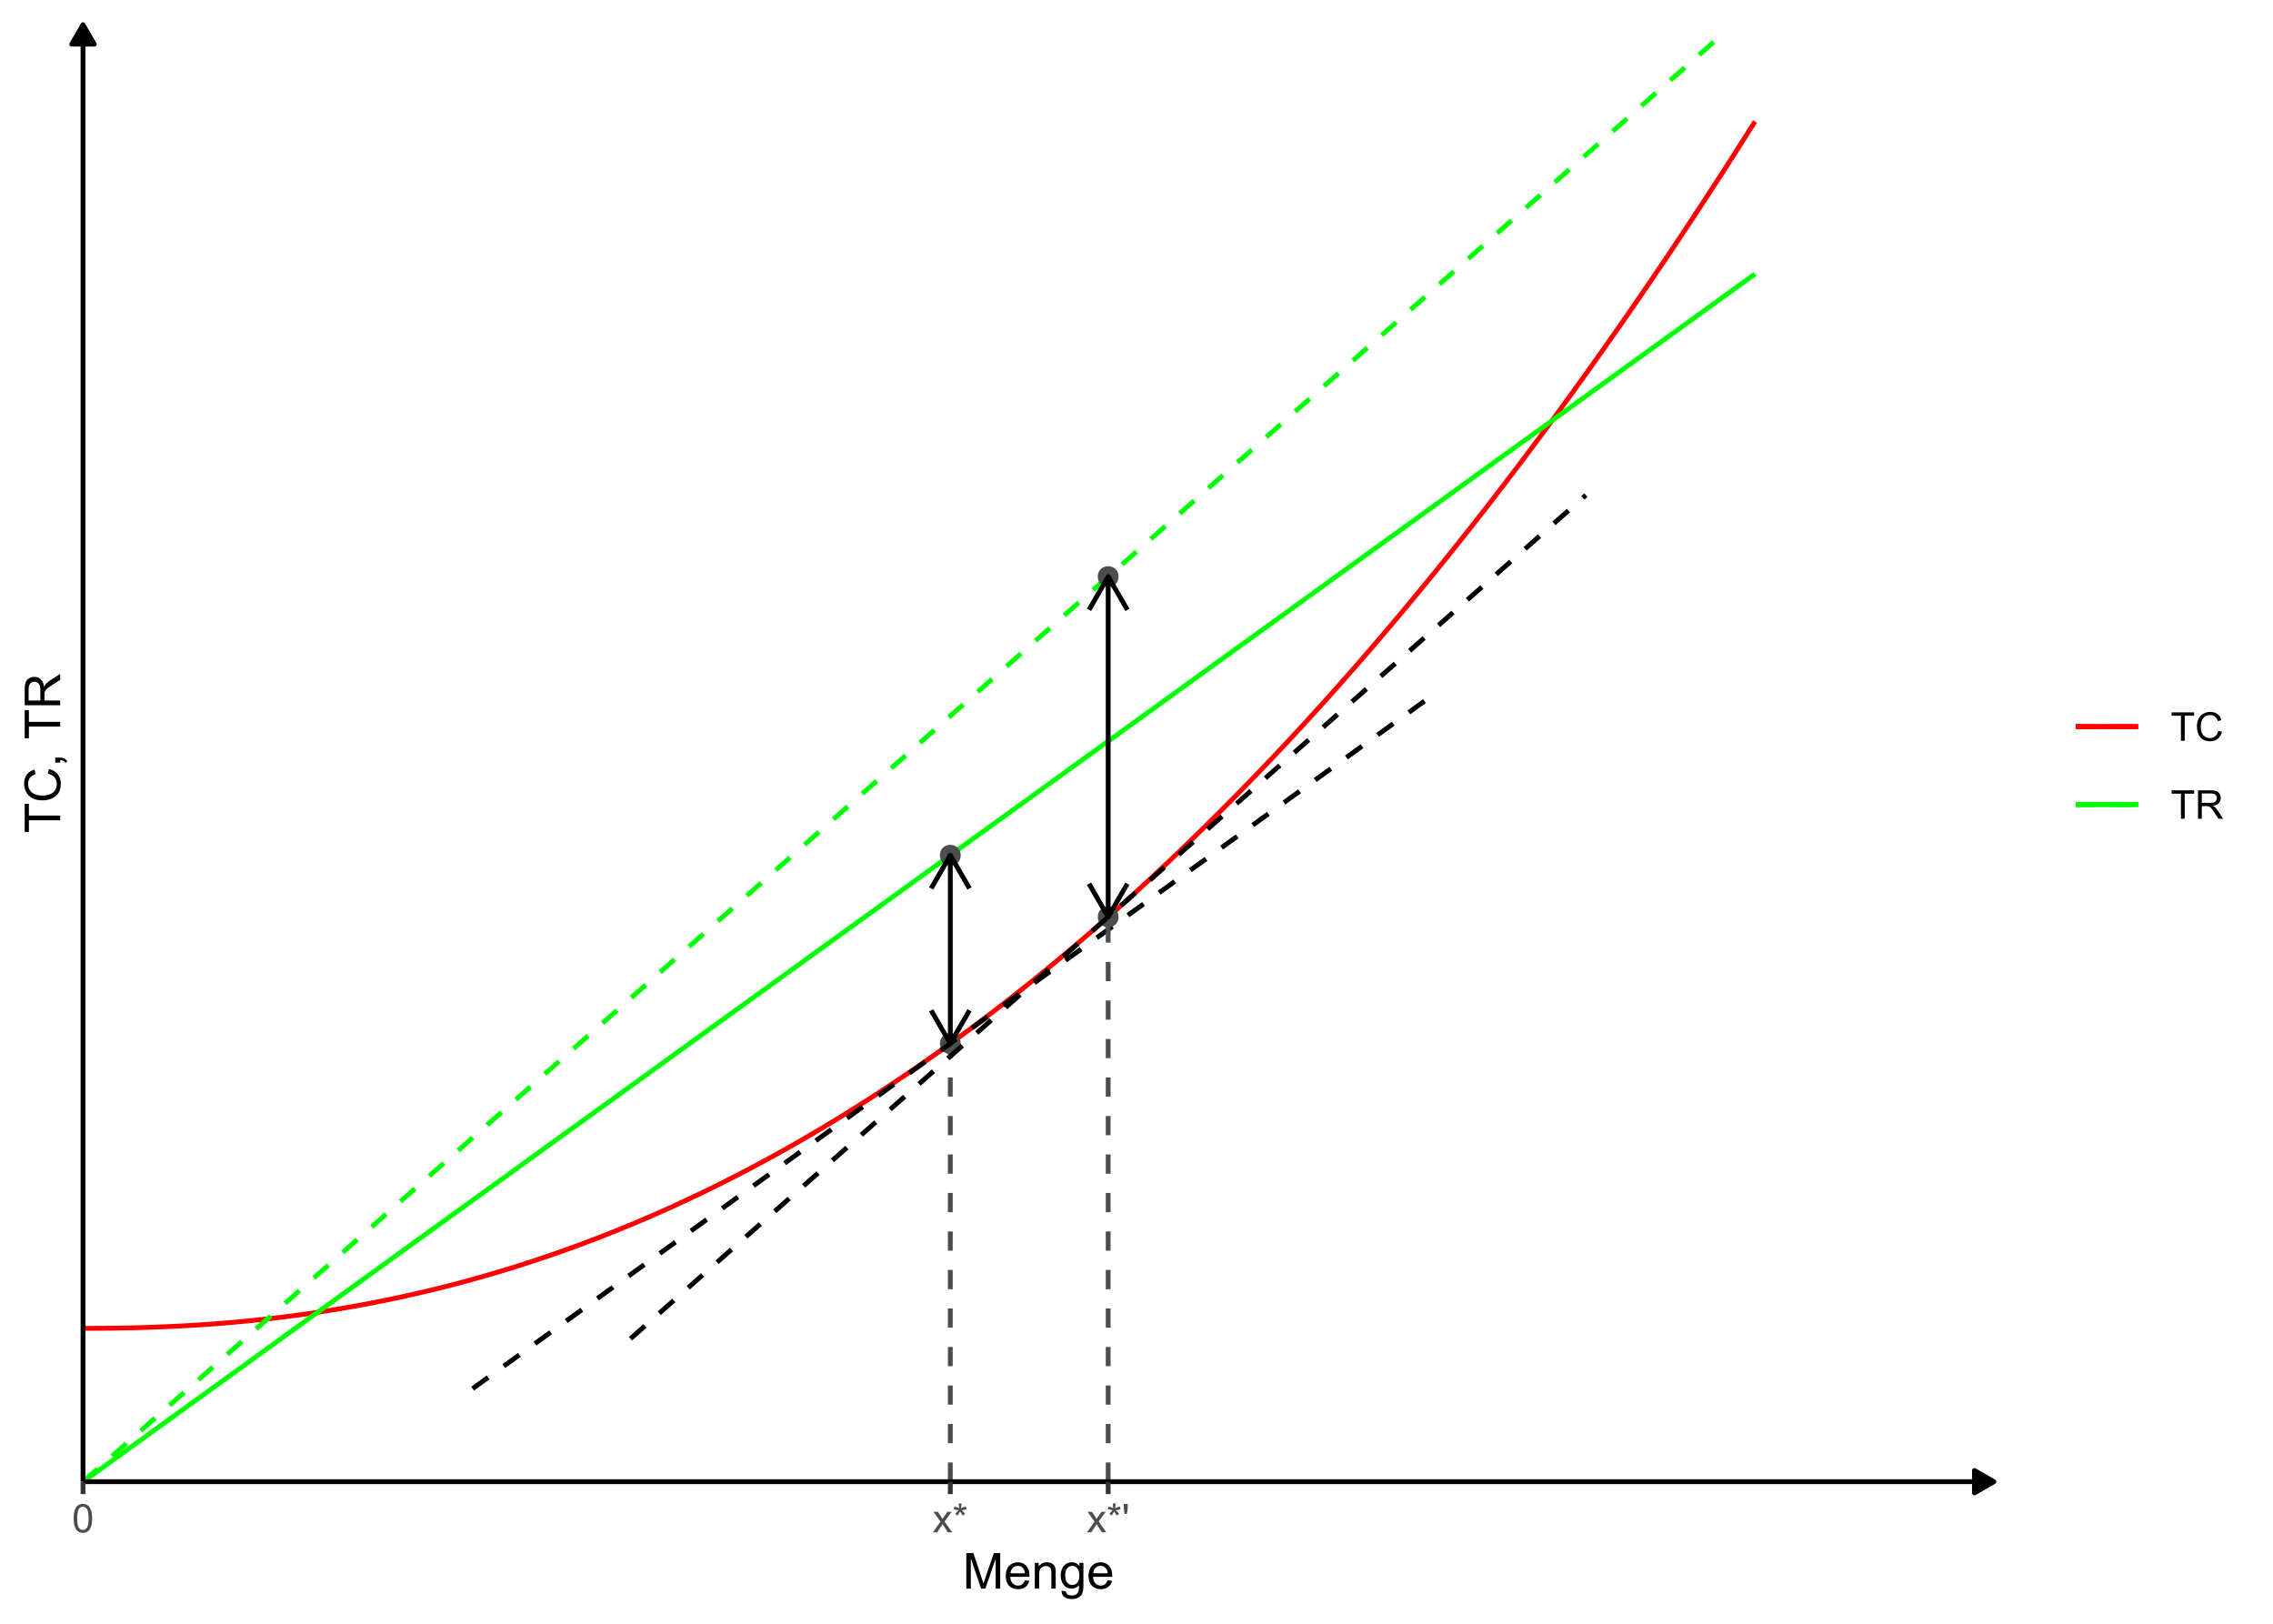
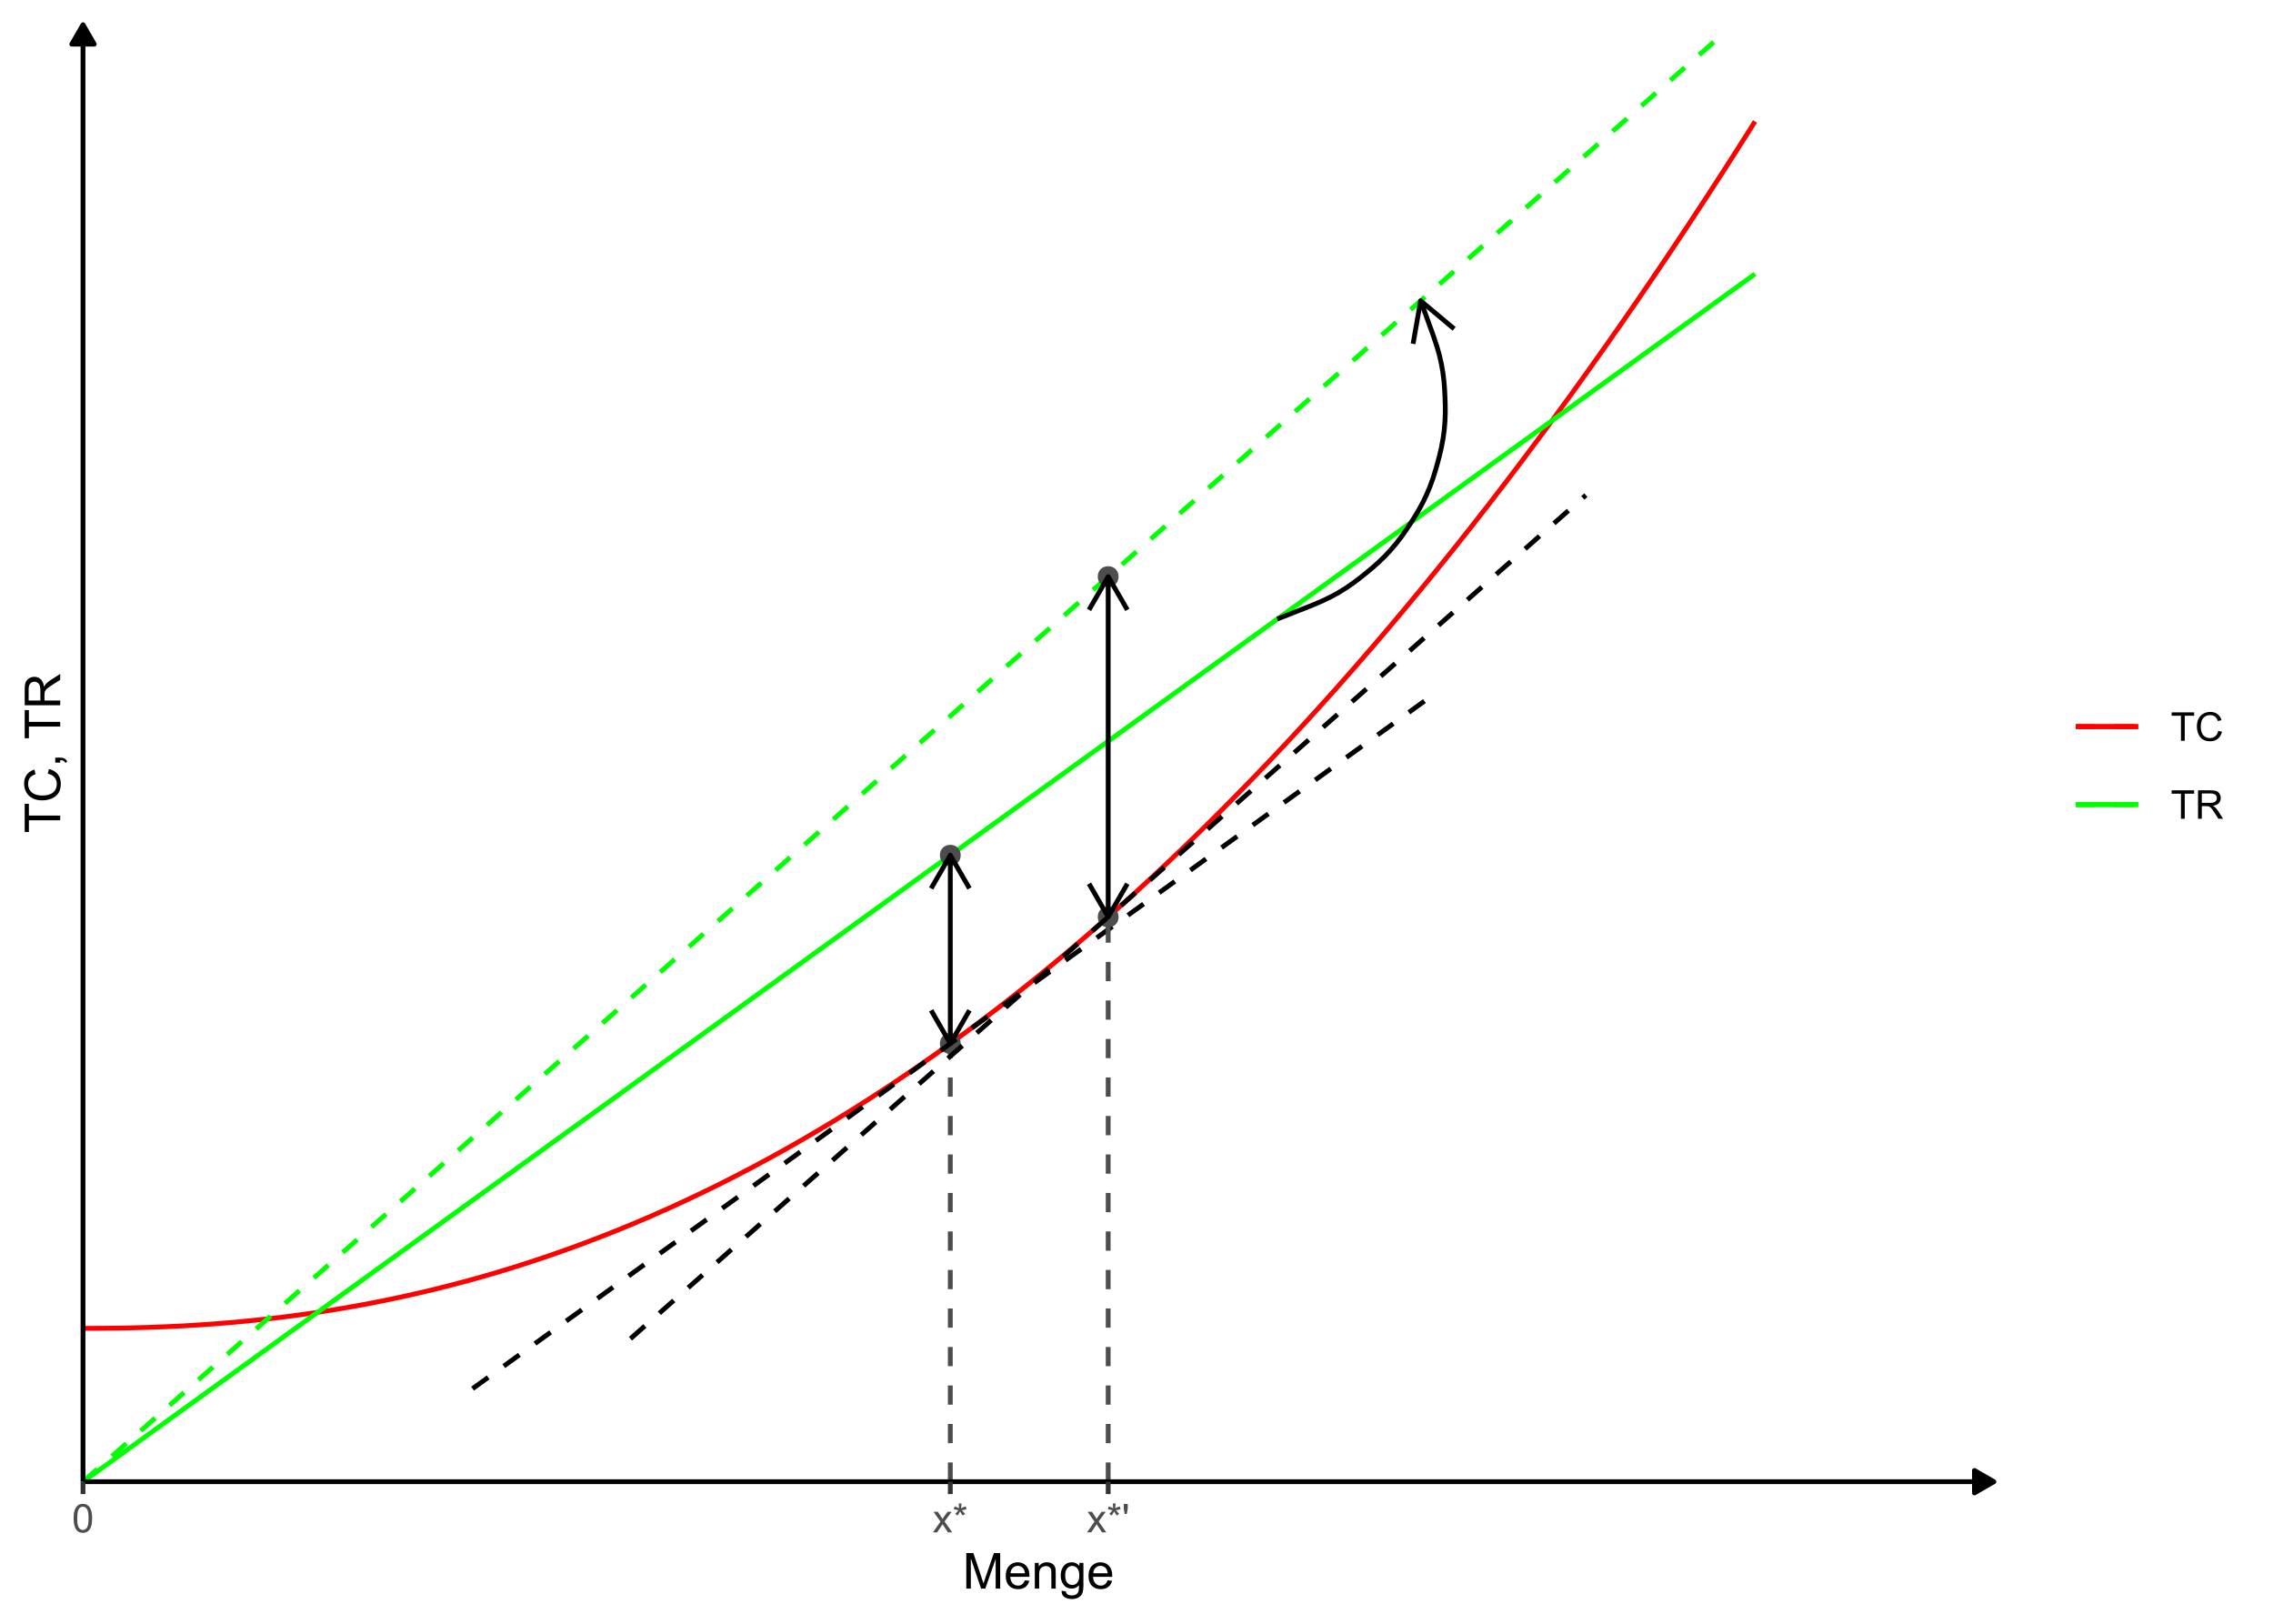
<svg xmlns="http://www.w3.org/2000/svg" xmlns:xlink="http://www.w3.org/1999/xlink" width="504pt" height="360pt" viewBox="0 0 504 360" version="1.1">
  <defs>
    <g>
      <symbol overflow="visible" id="glyph0-0">
        <path style="stroke:none;" d="M 1.102 0 L 1.102 -5.5 L 5.5 -5.5 L 5.5 0 Z M 1.238 -0.137 L 5.363 -0.137 L 5.363 -5.363 L 1.238 -5.363 Z M 1.238 -0.137 " />
      </symbol>
      <symbol overflow="visible" id="glyph0-1">
        <path style="stroke:none;" d="M 0.367 -3.105 C 0.363 -3.848 0.438 -4.445 0.594 -4.902 C 0.742 -5.355 0.973 -5.707 1.277 -5.953 C 1.578 -6.199 1.957 -6.32 2.418 -6.324 C 2.754 -6.32 3.051 -6.254 3.309 -6.121 C 3.562 -5.984 3.773 -5.789 3.938 -5.531 C 4.102 -5.273 4.23 -4.961 4.328 -4.594 C 4.422 -4.227 4.469 -3.73 4.473 -3.105 C 4.469 -2.367 4.395 -1.77 4.242 -1.316 C 4.09 -0.859 3.863 -0.508 3.562 -0.262 C 3.258 -0.016 2.875 0.105 2.418 0.109 C 1.809 0.105 1.332 -0.109 0.988 -0.547 C 0.57 -1.066 0.363 -1.922 0.367 -3.105 Z M 1.16 -3.105 C 1.16 -2.07 1.281 -1.379 1.523 -1.039 C 1.766 -0.695 2.062 -0.527 2.418 -0.527 C 2.773 -0.527 3.074 -0.699 3.316 -1.043 C 3.559 -1.387 3.68 -2.074 3.68 -3.105 C 3.68 -4.145 3.559 -4.832 3.316 -5.172 C 3.074 -5.512 2.77 -5.684 2.41 -5.684 C 2.051 -5.684 1.77 -5.531 1.559 -5.234 C 1.293 -4.844 1.16 -4.137 1.16 -3.105 Z M 1.16 -3.105 " />
      </symbol>
      <symbol overflow="visible" id="glyph0-2">
        <path style="stroke:none;" d="M 0.062 0 L 1.73 -2.371 L 0.188 -4.562 L 1.156 -4.562 L 1.855 -3.492 C 1.984 -3.289 2.09 -3.117 2.176 -2.98 C 2.297 -3.168 2.414 -3.336 2.523 -3.484 L 3.293 -4.562 L 4.215 -4.562 L 2.637 -2.414 L 4.336 0 L 3.387 0 L 2.449 -1.418 L 2.199 -1.801 L 1 0 Z M 0.062 0 " />
      </symbol>
      <symbol overflow="visible" id="glyph0-3">
        <path style="stroke:none;" d="M 0.273 -5.145 L 0.473 -5.754 C 0.926 -5.59 1.258 -5.449 1.465 -5.336 C 1.41 -5.852 1.379 -6.207 1.379 -6.406 L 2.004 -6.406 C 1.992 -6.117 1.957 -5.762 1.902 -5.34 C 2.195 -5.488 2.535 -5.629 2.918 -5.754 L 3.117 -5.145 C 2.75 -5.02 2.391 -4.938 2.047 -4.902 C 2.219 -4.75 2.465 -4.48 2.785 -4.09 L 2.27 -3.727 C 2.098 -3.953 1.902 -4.258 1.68 -4.648 C 1.465 -4.242 1.277 -3.938 1.121 -3.727 L 0.613 -4.09 C 0.945 -4.496 1.184 -4.766 1.328 -4.902 C 0.957 -4.973 0.605 -5.055 0.273 -5.145 Z M 0.273 -5.145 " />
      </symbol>
      <symbol overflow="visible" id="glyph0-4">
        <path style="stroke:none;" d="M 0.586 -4.07 L 0.387 -5.246 L 0.387 -6.301 L 1.266 -6.301 L 1.266 -5.246 L 1.062 -4.07 Z M 0.586 -4.07 " />
      </symbol>
      <symbol overflow="visible" id="glyph0-5">
        <path style="stroke:none;" d="M 2.281 0 L 2.281 -5.555 L 0.207 -5.555 L 0.207 -6.301 L 5.199 -6.301 L 5.199 -5.555 L 3.117 -5.555 L 3.117 0 Z M 2.281 0 " />
      </symbol>
      <symbol overflow="visible" id="glyph0-6">
        <path style="stroke:none;" d="M 5.172 -2.207 L 6.008 -2 C 5.828 -1.312 5.516 -0.789 5.062 -0.43 C 4.609 -0.07 4.055 0.105 3.398 0.109 C 2.719 0.105 2.164 -0.031 1.742 -0.305 C 1.312 -0.582 0.988 -0.98 0.77 -1.508 C 0.543 -2.027 0.434 -2.59 0.438 -3.195 C 0.434 -3.848 0.559 -4.422 0.812 -4.91 C 1.062 -5.398 1.418 -5.77 1.883 -6.023 C 2.344 -6.277 2.855 -6.402 3.41 -6.406 C 4.039 -6.402 4.566 -6.242 5 -5.926 C 5.426 -5.602 5.727 -5.152 5.898 -4.57 L 5.078 -4.379 C 4.93 -4.832 4.719 -5.168 4.441 -5.379 C 4.164 -5.59 3.812 -5.695 3.395 -5.695 C 2.906 -5.695 2.504 -5.578 2.18 -5.344 C 1.852 -5.109 1.621 -4.797 1.492 -4.41 C 1.359 -4.016 1.293 -3.613 1.297 -3.203 C 1.293 -2.664 1.371 -2.195 1.531 -1.797 C 1.684 -1.395 1.926 -1.098 2.258 -0.902 C 2.586 -0.703 2.945 -0.602 3.332 -0.605 C 3.797 -0.602 4.191 -0.738 4.516 -1.008 C 4.836 -1.277 5.055 -1.676 5.172 -2.207 Z M 5.172 -2.207 " />
      </symbol>
      <symbol overflow="visible" id="glyph0-7">
        <path style="stroke:none;" d="M 0.691 0 L 0.691 -6.301 L 3.484 -6.301 C 4.043 -6.297 4.469 -6.242 4.766 -6.129 C 5.055 -6.016 5.289 -5.816 5.465 -5.531 C 5.637 -5.242 5.723 -4.926 5.727 -4.582 C 5.723 -4.133 5.578 -3.754 5.293 -3.449 C 5 -3.141 4.555 -2.945 3.953 -2.867 C 4.172 -2.758 4.34 -2.652 4.457 -2.551 C 4.695 -2.324 4.926 -2.047 5.148 -1.715 L 6.242 0 L 5.195 0 L 4.359 -1.312 C 4.117 -1.688 3.914 -1.977 3.758 -2.18 C 3.598 -2.379 3.457 -2.516 3.336 -2.598 C 3.207 -2.676 3.082 -2.734 2.957 -2.766 C 2.859 -2.785 2.703 -2.793 2.492 -2.797 L 1.527 -2.797 L 1.527 0 Z M 1.527 -3.52 L 3.316 -3.52 C 3.699 -3.516 3.996 -3.555 4.211 -3.637 C 4.422 -3.711 4.586 -3.836 4.699 -4.012 C 4.809 -4.184 4.863 -4.375 4.867 -4.582 C 4.863 -4.879 4.754 -5.121 4.543 -5.312 C 4.324 -5.504 3.984 -5.602 3.52 -5.602 L 1.527 -5.602 Z M 1.527 -3.52 " />
      </symbol>
      <symbol overflow="visible" id="glyph1-0">
        <path style="stroke:none;" d="M 1.375 0 L 1.375 -6.875 L 6.875 -6.875 L 6.875 0 Z M 1.547 -0.172 L 6.703 -0.172 L 6.703 -6.703 L 1.547 -6.703 Z M 1.547 -0.172 " />
      </symbol>
      <symbol overflow="visible" id="glyph1-1">
        <path style="stroke:none;" d="M 0.816 0 L 0.816 -7.875 L 2.383 -7.875 L 4.25 -2.297 C 4.418 -1.777 4.543 -1.387 4.625 -1.133 C 4.711 -1.414 4.852 -1.836 5.043 -2.395 L 6.93 -7.875 L 8.332 -7.875 L 8.332 0 L 7.328 0 L 7.328 -6.59 L 5.039 0 L 4.098 0 L 1.82 -6.703 L 1.82 0 Z M 0.816 0 " />
      </symbol>
      <symbol overflow="visible" id="glyph1-2">
        <path style="stroke:none;" d="M 4.629 -1.836 L 5.629 -1.715 C 5.469 -1.125 5.176 -0.672 4.75 -0.352 C 4.324 -0.031 3.781 0.129 3.121 0.129 C 2.281 0.129 1.617 -0.125 1.133 -0.641 C 0.641 -1.152 0.398 -1.875 0.402 -2.805 C 0.398 -3.762 0.645 -4.504 1.145 -5.035 C 1.637 -5.562 2.277 -5.828 3.066 -5.832 C 3.824 -5.828 4.449 -5.57 4.934 -5.051 C 5.418 -4.531 5.66 -3.801 5.66 -2.863 C 5.66 -2.805 5.656 -2.719 5.656 -2.605 L 1.402 -2.605 C 1.434 -1.977 1.613 -1.496 1.934 -1.164 C 2.25 -0.828 2.645 -0.66 3.125 -0.664 C 3.477 -0.66 3.781 -0.754 4.031 -0.945 C 4.281 -1.129 4.48 -1.426 4.629 -1.836 Z M 1.457 -3.398 L 4.641 -3.398 C 4.598 -3.879 4.473 -4.238 4.273 -4.48 C 3.961 -4.852 3.562 -5.039 3.078 -5.039 C 2.629 -5.039 2.258 -4.891 1.957 -4.594 C 1.652 -4.297 1.484 -3.898 1.457 -3.398 Z M 1.457 -3.398 " />
      </symbol>
      <symbol overflow="visible" id="glyph1-3">
        <path style="stroke:none;" d="M 0.727 0 L 0.727 -5.703 L 1.594 -5.703 L 1.594 -4.895 C 2.012 -5.516 2.617 -5.828 3.41 -5.832 C 3.754 -5.828 4.066 -5.766 4.355 -5.645 C 4.641 -5.52 4.859 -5.359 5.004 -5.16 C 5.145 -4.957 5.242 -4.719 5.305 -4.445 C 5.336 -4.266 5.355 -3.953 5.359 -3.508 L 5.359 0 L 4.395 0 L 4.395 -3.469 C 4.395 -3.863 4.355 -4.156 4.281 -4.352 C 4.203 -4.543 4.07 -4.699 3.879 -4.82 C 3.688 -4.934 3.461 -4.992 3.207 -4.996 C 2.793 -4.992 2.438 -4.859 2.141 -4.602 C 1.836 -4.336 1.688 -3.844 1.691 -3.117 L 1.691 0 Z M 0.727 0 " />
      </symbol>
      <symbol overflow="visible" id="glyph1-4">
        <path style="stroke:none;" d="M 0.547 0.473 L 1.488 0.613 C 1.527 0.898 1.637 1.109 1.816 1.246 C 2.055 1.422 2.379 1.512 2.797 1.516 C 3.242 1.512 3.59 1.422 3.832 1.246 C 4.074 1.062 4.238 0.812 4.328 0.492 C 4.379 0.297 4.402 -0.113 4.398 -0.746 C 3.973 -0.246 3.445 0 2.82 0 C 2.031 0 1.426 -0.281 1 -0.848 C 0.566 -1.41 0.352 -2.09 0.355 -2.883 C 0.352 -3.426 0.449 -3.926 0.648 -4.391 C 0.844 -4.848 1.129 -5.203 1.504 -5.457 C 1.875 -5.703 2.316 -5.828 2.824 -5.832 C 3.496 -5.828 4.051 -5.559 4.492 -5.016 L 4.492 -5.703 L 5.383 -5.703 L 5.383 -0.773 C 5.379 0.113 5.289 0.742 5.109 1.113 C 4.93 1.484 4.641 1.777 4.25 1.992 C 3.855 2.207 3.375 2.312 2.805 2.316 C 2.121 2.312 1.57 2.16 1.152 1.855 C 0.734 1.547 0.531 1.086 0.547 0.473 Z M 1.348 -2.953 C 1.348 -2.203 1.496 -1.656 1.793 -1.316 C 2.09 -0.969 2.461 -0.797 2.91 -0.801 C 3.352 -0.797 3.723 -0.969 4.027 -1.312 C 4.324 -1.656 4.477 -2.191 4.48 -2.922 C 4.477 -3.617 4.32 -4.145 4.016 -4.5 C 3.703 -4.852 3.332 -5.027 2.895 -5.031 C 2.465 -5.027 2.098 -4.852 1.797 -4.508 C 1.496 -4.156 1.348 -3.641 1.348 -2.953 Z M 1.348 -2.953 " />
      </symbol>
      <symbol overflow="visible" id="glyph2-0">
        <path style="stroke:none;" d="M 0 -1.375 L -6.875 -1.375 L -6.875 -6.875 L 0 -6.875 Z M -0.172 -1.547 L -0.172 -6.703 L -6.703 -6.703 L -6.703 -1.547 Z M -0.172 -1.547 " />
      </symbol>
      <symbol overflow="visible" id="glyph2-1">
        <path style="stroke:none;" d="M 0 -2.852 L -6.945 -2.852 L -6.945 -0.258 L -7.875 -0.258 L -7.875 -6.5 L -6.945 -6.5 L -6.945 -3.895 L 0 -3.895 Z M 0 -2.852 " />
      </symbol>
      <symbol overflow="visible" id="glyph2-2">
        <path style="stroke:none;" d="M -2.762 -6.469 L -2.496 -7.508 C -1.641 -7.285 -0.988 -6.895 -0.539 -6.328 C -0.094 -5.758 0.129 -5.062 0.133 -4.25 C 0.129 -3.398 -0.039 -2.707 -0.383 -2.176 C -0.727 -1.641 -1.227 -1.238 -1.883 -0.961 C -2.535 -0.684 -3.242 -0.543 -3.996 -0.547 C -4.816 -0.543 -5.531 -0.699 -6.141 -1.016 C -6.75 -1.328 -7.211 -1.777 -7.531 -2.355 C -7.844 -2.934 -8.004 -3.57 -8.008 -4.266 C -8.004 -5.051 -7.805 -5.711 -7.406 -6.25 C -7.004 -6.785 -6.438 -7.16 -5.715 -7.375 L -5.473 -6.348 C -6.043 -6.16 -6.457 -5.895 -6.723 -5.551 C -6.98 -5.199 -7.113 -4.766 -7.117 -4.242 C -7.113 -3.637 -6.969 -3.129 -6.68 -2.727 C -6.391 -2.316 -6 -2.031 -5.512 -1.867 C -5.023 -1.699 -4.52 -1.617 -4 -1.621 C -3.328 -1.617 -2.742 -1.715 -2.246 -1.914 C -1.746 -2.105 -1.375 -2.41 -1.129 -2.824 C -0.879 -3.234 -0.754 -3.68 -0.758 -4.164 C -0.754 -4.746 -0.922 -5.238 -1.262 -5.645 C -1.594 -6.043 -2.094 -6.32 -2.762 -6.469 Z M -2.762 -6.469 " />
      </symbol>
      <symbol overflow="visible" id="glyph2-3">
        <path style="stroke:none;" d="M 0 -0.977 L -1.102 -0.977 L -1.102 -2.078 L 0 -2.078 C 0.402 -2.074 0.727 -2.004 0.977 -1.863 C 1.223 -1.719 1.418 -1.488 1.559 -1.18 L 1.145 -0.914 C 1.051 -1.117 0.918 -1.266 0.746 -1.363 C 0.57 -1.457 0.324 -1.512 0 -1.523 Z M 0 -0.977 " />
      </symbol>
      <symbol overflow="visible" id="glyph2-4">
        <path style="stroke:none;" d="" />
      </symbol>
      <symbol overflow="visible" id="glyph2-5">
        <path style="stroke:none;" d="M 0 -0.863 L -7.875 -0.863 L -7.875 -4.355 C -7.875 -5.055 -7.801 -5.59 -7.66 -5.957 C -7.516 -6.32 -7.266 -6.613 -6.91 -6.832 C -6.551 -7.051 -6.156 -7.16 -5.727 -7.16 C -5.164 -7.16 -4.695 -6.977 -4.312 -6.617 C -3.93 -6.25 -3.684 -5.691 -3.582 -4.941 C -3.445 -5.215 -3.316 -5.426 -3.191 -5.57 C -2.906 -5.871 -2.559 -6.16 -2.145 -6.434 L 0 -7.805 L 0 -6.492 L -1.637 -5.453 C -2.105 -5.145 -2.469 -4.895 -2.723 -4.699 C -2.969 -4.504 -3.145 -4.328 -3.246 -4.172 C -3.348 -4.016 -3.418 -3.855 -3.457 -3.695 C -3.48 -3.574 -3.492 -3.383 -3.496 -3.117 L -3.496 -1.906 L 0 -1.906 Z M -4.398 -1.906 L -4.398 -4.148 C -4.395 -4.621 -4.445 -4.992 -4.547 -5.262 C -4.645 -5.531 -4.801 -5.734 -5.02 -5.875 C -5.234 -6.012 -5.469 -6.082 -5.727 -6.086 C -6.094 -6.082 -6.402 -5.945 -6.645 -5.68 C -6.883 -5.406 -7 -4.98 -7.004 -4.398 L -7.004 -1.906 Z M -4.398 -1.906 " />
      </symbol>
    </g>
    <clipPath id="clip1">
      <path d="M 18.406 5.48 L 442.109 5.48 L 442.109 328.512 L 18.406 328.512 Z M 18.406 5.48 " />
    </clipPath>
    <clipPath id="clip2">
      <path d="M 18.406 26 L 390 26 L 390 296 L 18.406 296 Z M 18.406 26 " />
    </clipPath>
    <clipPath id="clip3">
      <path d="M 18.406 60 L 390 60 L 390 328.512 L 18.406 328.512 Z M 18.406 60 " />
    </clipPath>
    <clipPath id="clip4">
      <path d="M 18.406 7 L 383 7 L 383 328.512 L 18.406 328.512 Z M 18.406 7 " />
    </clipPath>
    <clipPath id="clip5">
      <path d="M 210 230 L 212 230 L 212 328.512 L 210 328.512 Z M 210 230 " />
    </clipPath>
    <clipPath id="clip6">
      <path d="M 245 202 L 247 202 L 247 328.512 L 245 328.512 Z M 245 202 " />
    </clipPath>
  </defs>
-   <g id="surface49">
+   <g id="surface29">
    <rect x="0" y="0" width="504" height="360" style="fill:rgb(100%,100%,100%);fill-opacity:1;stroke:none;" />
    <rect x="0" y="0" width="504" height="360" style="fill:rgb(100%,100%,100%);fill-opacity:1;stroke:none;" />
    <path style="fill:none;stroke-width:1.067;stroke-linecap:round;stroke-linejoin:round;stroke:rgb(100%,100%,100%);stroke-opacity:1;stroke-miterlimit:10;" d="M 0 360 L 504 360 L 504 0 L 0 0 Z M 0 360 " />
    <g clip-path="url(#clip1)" clip-rule="nonzero">
      <path style=" stroke:none;fill-rule:nonzero;fill:rgb(100%,100%,100%);fill-opacity:1;" d="M 18.406 328.508 L 442.109 328.508 L 442.109 5.477 L 18.406 5.477 Z M 18.406 328.508 " />
    </g>
    <g clip-path="url(#clip2)" clip-rule="nonzero">
      <path style="fill:none;stroke-width:1.067;stroke-linecap:butt;stroke-linejoin:round;stroke:rgb(100%,0%,0%);stroke-opacity:1;stroke-miterlimit:10;" d="M 18.406 294.508 L 22.117 294.496 L 25.824 294.457 L 29.531 294.387 L 33.238 294.281 L 36.945 294.137 L 40.652 293.957 L 44.359 293.734 L 48.066 293.473 L 51.773 293.168 L 55.48 292.816 L 59.191 292.426 L 62.898 291.984 L 66.605 291.5 L 70.312 290.965 L 74.02 290.387 L 77.727 289.758 L 81.434 289.082 L 85.141 288.355 L 88.848 287.578 L 92.555 286.75 L 96.266 285.871 L 99.973 284.938 L 103.68 283.957 L 107.387 282.922 L 111.094 281.832 L 114.801 280.691 L 118.508 279.492 L 122.215 278.242 L 125.922 276.938 L 129.629 275.578 L 133.34 274.164 L 137.047 272.691 L 140.754 271.164 L 144.461 269.578 L 148.168 267.938 L 151.875 266.238 L 155.582 264.48 L 159.289 262.668 L 162.996 260.793 L 166.703 258.863 L 170.414 256.875 L 174.121 254.824 L 177.828 252.715 L 181.535 250.547 L 185.242 248.32 L 188.949 246.031 L 192.656 243.684 L 196.363 241.273 L 200.07 238.805 L 203.777 236.273 L 207.488 233.68 L 211.195 231.023 L 214.902 228.309 L 218.609 225.527 L 222.316 222.688 L 226.023 219.785 L 229.73 216.816 L 233.438 213.785 L 237.145 210.691 L 240.852 207.535 L 244.559 204.316 L 248.27 201.031 L 251.977 197.68 L 255.684 194.266 L 259.391 190.789 L 263.098 187.246 L 266.805 183.641 L 270.512 179.965 L 274.219 176.227 L 277.926 172.422 L 281.633 168.555 L 285.344 164.617 L 289.051 160.617 L 292.758 156.547 L 296.465 152.414 L 300.172 148.211 L 303.879 143.941 L 307.586 139.609 L 311.293 135.207 L 315 130.734 L 318.707 126.199 L 322.418 121.594 L 326.125 116.918 L 329.832 112.18 L 333.539 107.367 L 337.246 102.492 L 340.953 97.543 L 344.66 92.531 L 348.367 87.445 L 352.074 82.293 L 355.781 77.07 L 359.492 71.781 L 363.199 66.418 L 366.906 60.988 L 370.613 55.488 L 374.32 49.918 L 378.027 44.277 L 381.734 38.566 L 385.441 32.785 L 389.148 26.934 " />
    </g>
    <g clip-path="url(#clip3)" clip-rule="nonzero">
      <path style="fill:none;stroke-width:1.067;stroke-linecap:butt;stroke-linejoin:round;stroke:rgb(0%,100%,0%);stroke-opacity:1;stroke-miterlimit:10;" d="M 18.406 328.508 L 22.117 325.832 L 25.824 323.152 L 29.531 320.477 L 33.238 317.797 L 36.945 315.121 L 40.652 312.441 L 44.359 309.766 L 48.066 307.086 L 51.773 304.41 L 55.48 301.73 L 59.191 299.055 L 62.898 296.375 L 66.605 293.699 L 70.312 291.02 L 74.02 288.344 L 77.727 285.664 L 81.434 282.988 L 85.141 280.309 L 88.848 277.633 L 92.555 274.953 L 96.266 272.277 L 99.973 269.598 L 103.68 266.922 L 107.387 264.242 L 111.094 261.566 L 114.801 258.887 L 118.508 256.211 L 122.215 253.531 L 125.922 250.855 L 129.629 248.176 L 133.34 245.5 L 137.047 242.82 L 140.754 240.145 L 144.461 237.465 L 148.168 234.789 L 151.875 232.109 L 155.582 229.434 L 159.289 226.754 L 162.996 224.078 L 166.703 221.398 L 170.414 218.723 L 174.121 216.043 L 177.828 213.367 L 181.535 210.688 L 185.242 208.012 L 188.949 205.332 L 192.656 202.656 L 196.363 199.977 L 200.07 197.301 L 203.777 194.621 L 207.488 191.945 L 211.195 189.266 L 214.902 186.59 L 218.609 183.91 L 222.316 181.234 L 226.023 178.555 L 229.73 175.879 L 233.438 173.199 L 237.145 170.523 L 240.852 167.844 L 244.559 165.168 L 248.27 162.488 L 251.977 159.812 L 255.684 157.133 L 259.391 154.457 L 263.098 151.777 L 266.805 149.102 L 270.512 146.422 L 274.219 143.746 L 277.926 141.066 L 281.633 138.391 L 285.344 135.711 L 289.051 133.035 L 292.758 130.355 L 296.465 127.68 L 300.172 125 L 303.879 122.324 L 307.586 119.645 L 311.293 116.969 L 315 114.289 L 318.707 111.613 L 322.418 108.934 L 326.125 106.258 L 329.832 103.578 L 333.539 100.902 L 337.246 98.223 L 340.953 95.547 L 344.66 92.867 L 348.367 90.191 L 352.074 87.512 L 355.781 84.836 L 359.492 82.156 L 363.199 79.48 L 366.906 76.801 L 370.613 74.125 L 374.32 71.445 L 378.027 68.77 L 381.734 66.09 L 385.441 63.414 L 389.148 60.734 " />
    </g>
    <g clip-path="url(#clip4)" clip-rule="nonzero">
      <path style="fill:none;stroke-width:1.067;stroke-linecap:butt;stroke-linejoin:round;stroke:rgb(0%,100%,0%);stroke-opacity:1;stroke-dasharray:4.268,4.268;stroke-miterlimit:10;" d="M 18.406 328.508 L 22.117 325.238 L 44.359 305.598 L 48.066 302.328 L 55.48 295.781 L 59.191 292.508 L 66.605 285.961 L 70.312 282.691 L 88.848 266.324 L 92.555 263.055 L 96.266 259.781 L 111.094 246.688 L 114.801 243.418 L 129.629 230.324 L 133.34 227.051 L 137.047 223.781 L 155.582 207.414 L 159.289 204.145 L 166.703 197.598 L 170.414 194.324 L 177.828 187.777 L 181.535 184.508 L 203.777 164.867 L 207.488 161.598 L 226.023 145.23 L 229.73 141.961 L 244.559 128.867 L 248.27 125.594 L 251.977 122.324 L 270.512 105.957 L 274.219 102.688 L 281.633 96.141 L 285.344 92.867 L 292.758 86.32 L 296.465 83.051 L 315 66.684 L 318.707 63.414 L 322.418 60.141 L 337.246 47.047 L 340.953 43.777 L 355.781 30.684 L 359.492 27.41 L 363.199 24.137 L 366.906 20.867 L 381.734 7.773 " />
    </g>
    <path style="fill-rule:nonzero;fill:rgb(30.196%,30.196%,30.196%);fill-opacity:1;stroke-width:0.709;stroke-linecap:round;stroke-linejoin:round;stroke:rgb(30.196%,30.196%,30.196%);stroke-opacity:1;stroke-miterlimit:10;" d="M 212.668 231.371 C 212.668 233.977 208.762 233.977 208.762 231.371 C 208.762 228.766 212.668 228.766 212.668 231.371 " />
    <path style="fill-rule:nonzero;fill:rgb(30.196%,30.196%,30.196%);fill-opacity:1;stroke-width:0.709;stroke-linecap:round;stroke-linejoin:round;stroke:rgb(30.196%,30.196%,30.196%);stroke-opacity:1;stroke-miterlimit:10;" d="M 212.668 189.613 C 212.668 192.219 208.762 192.219 208.762 189.613 C 208.762 187.008 212.668 187.008 212.668 189.613 " />
    <g clip-path="url(#clip5)" clip-rule="nonzero">
      <path style="fill:none;stroke-width:1.067;stroke-linecap:butt;stroke-linejoin:round;stroke:rgb(30.196%,30.196%,30.196%);stroke-opacity:1;stroke-dasharray:4.268,4.268;stroke-miterlimit:10;" d="M 210.715 328.508 L 210.715 231.371 " />
    </g>
    <path style="fill:none;stroke-width:1.067;stroke-linecap:butt;stroke-linejoin:round;stroke:rgb(0%,0%,0%);stroke-opacity:1;stroke-dasharray:4.268,4.268;stroke-miterlimit:10;" d="M 104.789 307.879 L 106.906 306.348 L 109.027 304.816 L 111.145 303.289 L 113.262 301.758 L 115.383 300.227 L 117.5 298.699 L 119.617 297.168 L 121.738 295.637 L 123.855 294.105 L 125.973 292.578 L 128.094 291.047 L 130.211 289.516 L 132.328 287.988 L 134.449 286.457 L 138.684 283.395 L 140.805 281.867 L 145.039 278.805 L 147.16 277.277 L 151.395 274.215 L 153.516 272.684 L 155.633 271.156 L 157.75 269.625 L 159.871 268.094 L 161.988 266.562 L 164.105 265.035 L 166.227 263.504 L 168.344 261.973 L 170.461 260.445 L 172.582 258.914 L 174.699 257.383 L 176.82 255.852 L 178.938 254.324 L 181.055 252.793 L 183.176 251.262 L 185.293 249.734 L 187.41 248.203 L 189.531 246.672 L 191.648 245.141 L 193.766 243.613 L 195.887 242.082 L 198.004 240.551 L 200.121 239.023 L 202.242 237.492 L 206.477 234.43 L 208.598 232.902 L 212.832 229.84 L 214.953 228.312 L 219.188 225.25 L 221.309 223.719 L 223.426 222.191 L 225.543 220.66 L 227.664 219.129 L 229.781 217.602 L 231.898 216.07 L 234.02 214.539 L 236.137 213.008 L 238.254 211.48 L 240.375 209.949 L 242.492 208.418 L 244.609 206.891 L 246.73 205.359 L 250.965 202.297 L 253.086 200.77 L 255.203 199.238 L 257.324 197.707 L 259.441 196.18 L 261.559 194.648 L 263.68 193.117 L 265.797 191.586 L 267.914 190.059 L 270.035 188.527 L 272.152 186.996 L 274.27 185.469 L 276.391 183.938 L 280.625 180.875 L 282.746 179.348 L 286.98 176.285 L 289.102 174.758 L 293.336 171.695 L 295.457 170.164 L 297.574 168.637 L 299.691 167.105 L 301.812 165.574 L 303.93 164.047 L 306.047 162.516 L 308.168 160.984 L 310.285 159.453 L 312.402 157.926 L 314.523 156.395 L 316.641 154.863 " />
    <path style="fill:none;stroke-width:1.067;stroke-linecap:butt;stroke-linejoin:round;stroke:rgb(0%,0%,0%);stroke-opacity:1;stroke-miterlimit:10;" d="M 210.715 231.371 L 210.715 189.613 " />
    <path style="fill:none;stroke-width:1.067;stroke-linecap:butt;stroke-linejoin:round;stroke:rgb(0%,0%,0%);stroke-opacity:1;stroke-miterlimit:10;" d="M 206.461 224.008 L 210.715 231.371 L 214.965 224.008 " />
    <path style="fill:none;stroke-width:1.067;stroke-linecap:butt;stroke-linejoin:round;stroke:rgb(0%,0%,0%);stroke-opacity:1;stroke-miterlimit:10;" d="M 214.965 196.977 L 210.715 189.613 L 206.461 196.977 " />
    <path style="fill-rule:nonzero;fill:rgb(30.196%,30.196%,30.196%);fill-opacity:1;stroke-width:0.709;stroke-linecap:round;stroke-linejoin:round;stroke:rgb(30.196%,30.196%,30.196%);stroke-opacity:1;stroke-miterlimit:10;" d="M 247.672 203.297 C 247.672 205.902 243.766 205.902 243.766 203.297 C 243.766 200.688 247.672 200.688 247.672 203.297 " />
    <path style="fill-rule:nonzero;fill:rgb(30.196%,30.196%,30.196%);fill-opacity:1;stroke-width:0.709;stroke-linecap:round;stroke-linejoin:round;stroke:rgb(30.196%,30.196%,30.196%);stroke-opacity:1;stroke-miterlimit:10;" d="M 247.672 127.848 C 247.672 130.453 243.766 130.453 243.766 127.848 C 243.766 125.238 247.672 125.238 247.672 127.848 " />
    <g clip-path="url(#clip6)" clip-rule="nonzero">
      <path style="fill:none;stroke-width:1.067;stroke-linecap:butt;stroke-linejoin:round;stroke:rgb(30.196%,30.196%,30.196%);stroke-opacity:1;stroke-dasharray:4.268,4.268;stroke-miterlimit:10;" d="M 245.719 328.508 L 245.719 203.297 " />
    </g>
    <path style="fill:none;stroke-width:1.067;stroke-linecap:butt;stroke-linejoin:round;stroke:rgb(0%,0%,0%);stroke-opacity:1;stroke-dasharray:4.268,4.268;stroke-miterlimit:10;" d="M 139.793 296.805 L 141.91 294.934 L 144.031 293.062 L 146.148 291.195 L 148.266 289.324 L 150.387 287.453 L 154.621 283.711 L 156.742 281.844 L 160.977 278.102 L 163.098 276.23 L 165.215 274.363 L 167.332 272.492 L 169.453 270.621 L 171.57 268.75 L 173.688 266.883 L 175.809 265.012 L 180.043 261.27 L 182.164 259.402 L 186.398 255.66 L 188.52 253.789 L 190.637 251.922 L 192.754 250.051 L 194.875 248.18 L 199.109 244.438 L 201.23 242.57 L 203.348 240.699 L 205.469 238.828 L 207.586 236.957 L 209.703 235.09 L 211.824 233.219 L 216.059 229.477 L 218.18 227.609 L 222.414 223.867 L 224.535 221.996 L 226.652 220.129 L 228.77 218.258 L 230.891 216.387 L 235.125 212.645 L 237.246 210.777 L 241.48 207.035 L 243.602 205.164 L 245.719 203.297 L 247.836 201.426 L 249.957 199.555 L 252.074 197.684 L 254.191 195.816 L 256.312 193.945 L 260.547 190.203 L 262.668 188.336 L 266.902 184.594 L 269.023 182.723 L 271.141 180.852 L 273.258 178.984 L 275.379 177.113 L 279.613 173.371 L 281.734 171.504 L 283.852 169.633 L 285.973 167.762 L 288.09 165.891 L 290.207 164.023 L 292.328 162.152 L 296.562 158.41 L 298.684 156.543 L 302.918 152.801 L 305.039 150.93 L 307.156 149.059 L 309.273 147.191 L 311.395 145.32 L 315.629 141.578 L 317.75 139.711 L 321.984 135.969 L 324.105 134.098 L 326.223 132.23 L 328.34 130.359 L 330.461 128.488 L 332.578 126.617 L 334.695 124.75 L 336.816 122.879 L 341.051 119.137 L 343.172 117.266 L 345.289 115.398 L 347.406 113.527 L 349.527 111.656 L 351.645 109.785 " />
    <path style="fill:none;stroke-width:1.067;stroke-linecap:butt;stroke-linejoin:round;stroke:rgb(0%,0%,0%);stroke-opacity:1;stroke-miterlimit:10;" d="M 245.719 203.297 L 245.719 127.848 " />
    <path style="fill:none;stroke-width:1.067;stroke-linecap:butt;stroke-linejoin:round;stroke:rgb(0%,0%,0%);stroke-opacity:1;stroke-miterlimit:10;" d="M 241.469 195.93 L 245.719 203.297 L 249.973 195.93 " />
    <path style="fill:none;stroke-width:1.067;stroke-linecap:butt;stroke-linejoin:round;stroke:rgb(0%,0%,0%);stroke-opacity:1;stroke-miterlimit:10;" d="M 249.973 135.211 L 245.719 127.848 L 241.469 135.211 " />
+     <path style="fill:none;stroke-width:1.067;stroke-linecap:butt;stroke-linejoin:round;stroke:rgb(0%,0%,0%);stroke-opacity:1;stroke-miterlimit:10;" d="M 283.223 137.242 L 283.418 137.164 L 284.496 136.738 L 286.555 135.93 L 289.012 134.965 L 291.34 134.031 L 293.418 133.133 L 295.301 132.215 L 296.832 131.367 L 298.559 130.297 L 300.172 129.176 L 301.629 128.07 L 302.957 127 L 304.281 125.902 L 305.668 124.672 L 307.09 123.293 L 308.258 122.055 L 309.574 120.508 L 310.773 118.953 L 311.82 117.453 L 312.762 116.031 L 313.688 114.582 L 314.637 112.988 L 315.57 111.242 L 316.305 109.707 L 317.09 107.832 L 317.758 105.984 L 318.305 104.238 L 318.766 102.598 L 319.207 100.938 L 319.625 99.129 L 319.984 97.184 L 320.219 95.496 L 320.395 93.473 L 320.469 91.512 L 320.457 89.68 L 320.398 87.977 L 320.312 86.258 L 320.164 84.41 L 319.914 82.445 L 319.621 80.77 L 319.172 78.781 L 318.59 76.75 L 317.863 74.566 L 317.004 72.18 L 316.105 69.711 L 315.391 67.75 L 315.047 66.812 L 315 66.684 " />
+     <path style="fill:none;stroke-width:1.067;stroke-linecap:butt;stroke-linejoin:round;stroke:rgb(0%,0%,0%);stroke-opacity:1;stroke-miterlimit:10;" d="M 322.43 72.91 L 315 66.684 L 313.324 76.23 " />
    <path style="fill:none;stroke-width:1.067;stroke-linecap:butt;stroke-linejoin:round;stroke:rgb(0%,0%,0%);stroke-opacity:1;stroke-miterlimit:10;" d="M 18.406 328.508 L 18.406 5.48 " />
    <path style="fill-rule:nonzero;fill:rgb(0%,0%,0%);fill-opacity:1;stroke-width:1.067;stroke-linecap:butt;stroke-linejoin:round;stroke:rgb(0%,0%,0%);stroke-opacity:1;stroke-miterlimit:10;" d="M 20.898 9.793 L 18.406 5.48 L 15.918 9.793 Z M 20.898 9.793 " />
    <path style="fill:none;stroke-width:1.067;stroke-linecap:butt;stroke-linejoin:round;stroke:rgb(0%,0%,0%);stroke-opacity:1;stroke-miterlimit:10;" d="M 18.406 328.508 L 442.113 328.508 " />
    <path style="fill-rule:nonzero;fill:rgb(0%,0%,0%);fill-opacity:1;stroke-width:1.067;stroke-linecap:butt;stroke-linejoin:round;stroke:rgb(0%,0%,0%);stroke-opacity:1;stroke-miterlimit:10;" d="M 437.801 331 L 442.113 328.508 L 437.801 326.02 Z M 437.801 331 " />
    <path style="fill:none;stroke-width:1.067;stroke-linecap:butt;stroke-linejoin:round;stroke:rgb(20%,20%,20%);stroke-opacity:1;stroke-miterlimit:10;" d="M 18.406 331.25 L 18.406 328.508 " />
    <path style="fill:none;stroke-width:1.067;stroke-linecap:butt;stroke-linejoin:round;stroke:rgb(20%,20%,20%);stroke-opacity:1;stroke-miterlimit:10;" d="M 210.715 331.25 L 210.715 328.508 " />
    <path style="fill:none;stroke-width:1.067;stroke-linecap:butt;stroke-linejoin:round;stroke:rgb(20%,20%,20%);stroke-opacity:1;stroke-miterlimit:10;" d="M 245.719 331.25 L 245.719 328.508 " />
    <g style="fill:rgb(30.196%,30.196%,30.196%);fill-opacity:1;">
      <use xlink:href="#glyph0-1" x="15.961" y="339.738" />
    </g>
    <g style="fill:rgb(30.196%,30.196%,30.196%);fill-opacity:1;">
      <use xlink:href="#glyph0-2" x="206.801" y="339.738" />
      <use xlink:href="#glyph0-3" x="211.201" y="339.738" />
    </g>
    <g style="fill:rgb(30.196%,30.196%,30.196%);fill-opacity:1;">
      <use xlink:href="#glyph0-2" x="240.965" y="339.738" />
      <use xlink:href="#glyph0-3" x="245.365" y="339.738" />
      <use xlink:href="#glyph0-4" x="248.789" y="339.738" />
    </g>
    <g style="fill:rgb(0%,0%,0%);fill-opacity:1;">
      <use xlink:href="#glyph1-1" x="213.445" y="352.207" />
      <use xlink:href="#glyph1-2" x="222.608" y="352.207" />
      <use xlink:href="#glyph1-3" x="228.726" y="352.207" />
      <use xlink:href="#glyph1-4" x="234.844" y="352.207" />
      <use xlink:href="#glyph1-2" x="240.961" y="352.207" />
    </g>
    <g style="fill:rgb(0%,0%,0%);fill-opacity:1;">
      <use xlink:href="#glyph2-1" x="13.352" y="184.715" />
      <use xlink:href="#glyph2-2" x="13.352" y="177.996" />
      <use xlink:href="#glyph2-3" x="13.352" y="170.052" />
      <use xlink:href="#glyph2-4" x="13.352" y="166.996" />
      <use xlink:href="#glyph2-1" x="13.352" y="163.939" />
      <use xlink:href="#glyph2-5" x="13.352" y="157.22" />
    </g>
    <path style=" stroke:none;fill-rule:nonzero;fill:rgb(100%,100%,100%);fill-opacity:1;" d="M 453.07 192.492 L 498.52 192.492 L 498.52 141.492 L 453.07 141.492 Z M 453.07 192.492 " />
    <path style="fill:none;stroke-width:1.067;stroke-linecap:butt;stroke-linejoin:round;stroke:rgb(100%,0%,0%);stroke-opacity:1;stroke-miterlimit:10;" d="M 460.277 161.094 L 474.102 161.094 " />
    <path style="fill:none;stroke-width:1.067;stroke-linecap:butt;stroke-linejoin:round;stroke:rgb(100%,0%,0%);stroke-opacity:1;stroke-miterlimit:10;" d="M 460.277 161.094 L 474.102 161.094 " />
    <path style="fill:none;stroke-width:1.067;stroke-linecap:butt;stroke-linejoin:round;stroke:rgb(100%,0%,0%);stroke-opacity:1;stroke-dasharray:4.268,4.268;stroke-miterlimit:10;" d="M 460.277 161.094 L 474.102 161.094 " />
    <path style="fill:none;stroke-width:1.067;stroke-linecap:butt;stroke-linejoin:round;stroke:rgb(0%,100%,0%);stroke-opacity:1;stroke-miterlimit:10;" d="M 460.277 178.375 L 474.102 178.375 " />
    <path style="fill:none;stroke-width:1.067;stroke-linecap:butt;stroke-linejoin:round;stroke:rgb(0%,100%,0%);stroke-opacity:1;stroke-miterlimit:10;" d="M 460.277 178.375 L 474.102 178.375 " />
    <path style="fill:none;stroke-width:1.067;stroke-linecap:butt;stroke-linejoin:round;stroke:rgb(0%,100%,0%);stroke-opacity:1;stroke-dasharray:4.268,4.268;stroke-miterlimit:10;" d="M 460.277 178.375 L 474.102 178.375 " />
    <g style="fill:rgb(0%,0%,0%);fill-opacity:1;">
      <use xlink:href="#glyph0-5" x="481.312" y="164.242" />
      <use xlink:href="#glyph0-6" x="486.688" y="164.242" />
    </g>
    <g style="fill:rgb(0%,0%,0%);fill-opacity:1;">
      <use xlink:href="#glyph0-5" x="481.312" y="181.523" />
      <use xlink:href="#glyph0-7" x="486.688" y="181.523" />
    </g>
  </g>
</svg>
